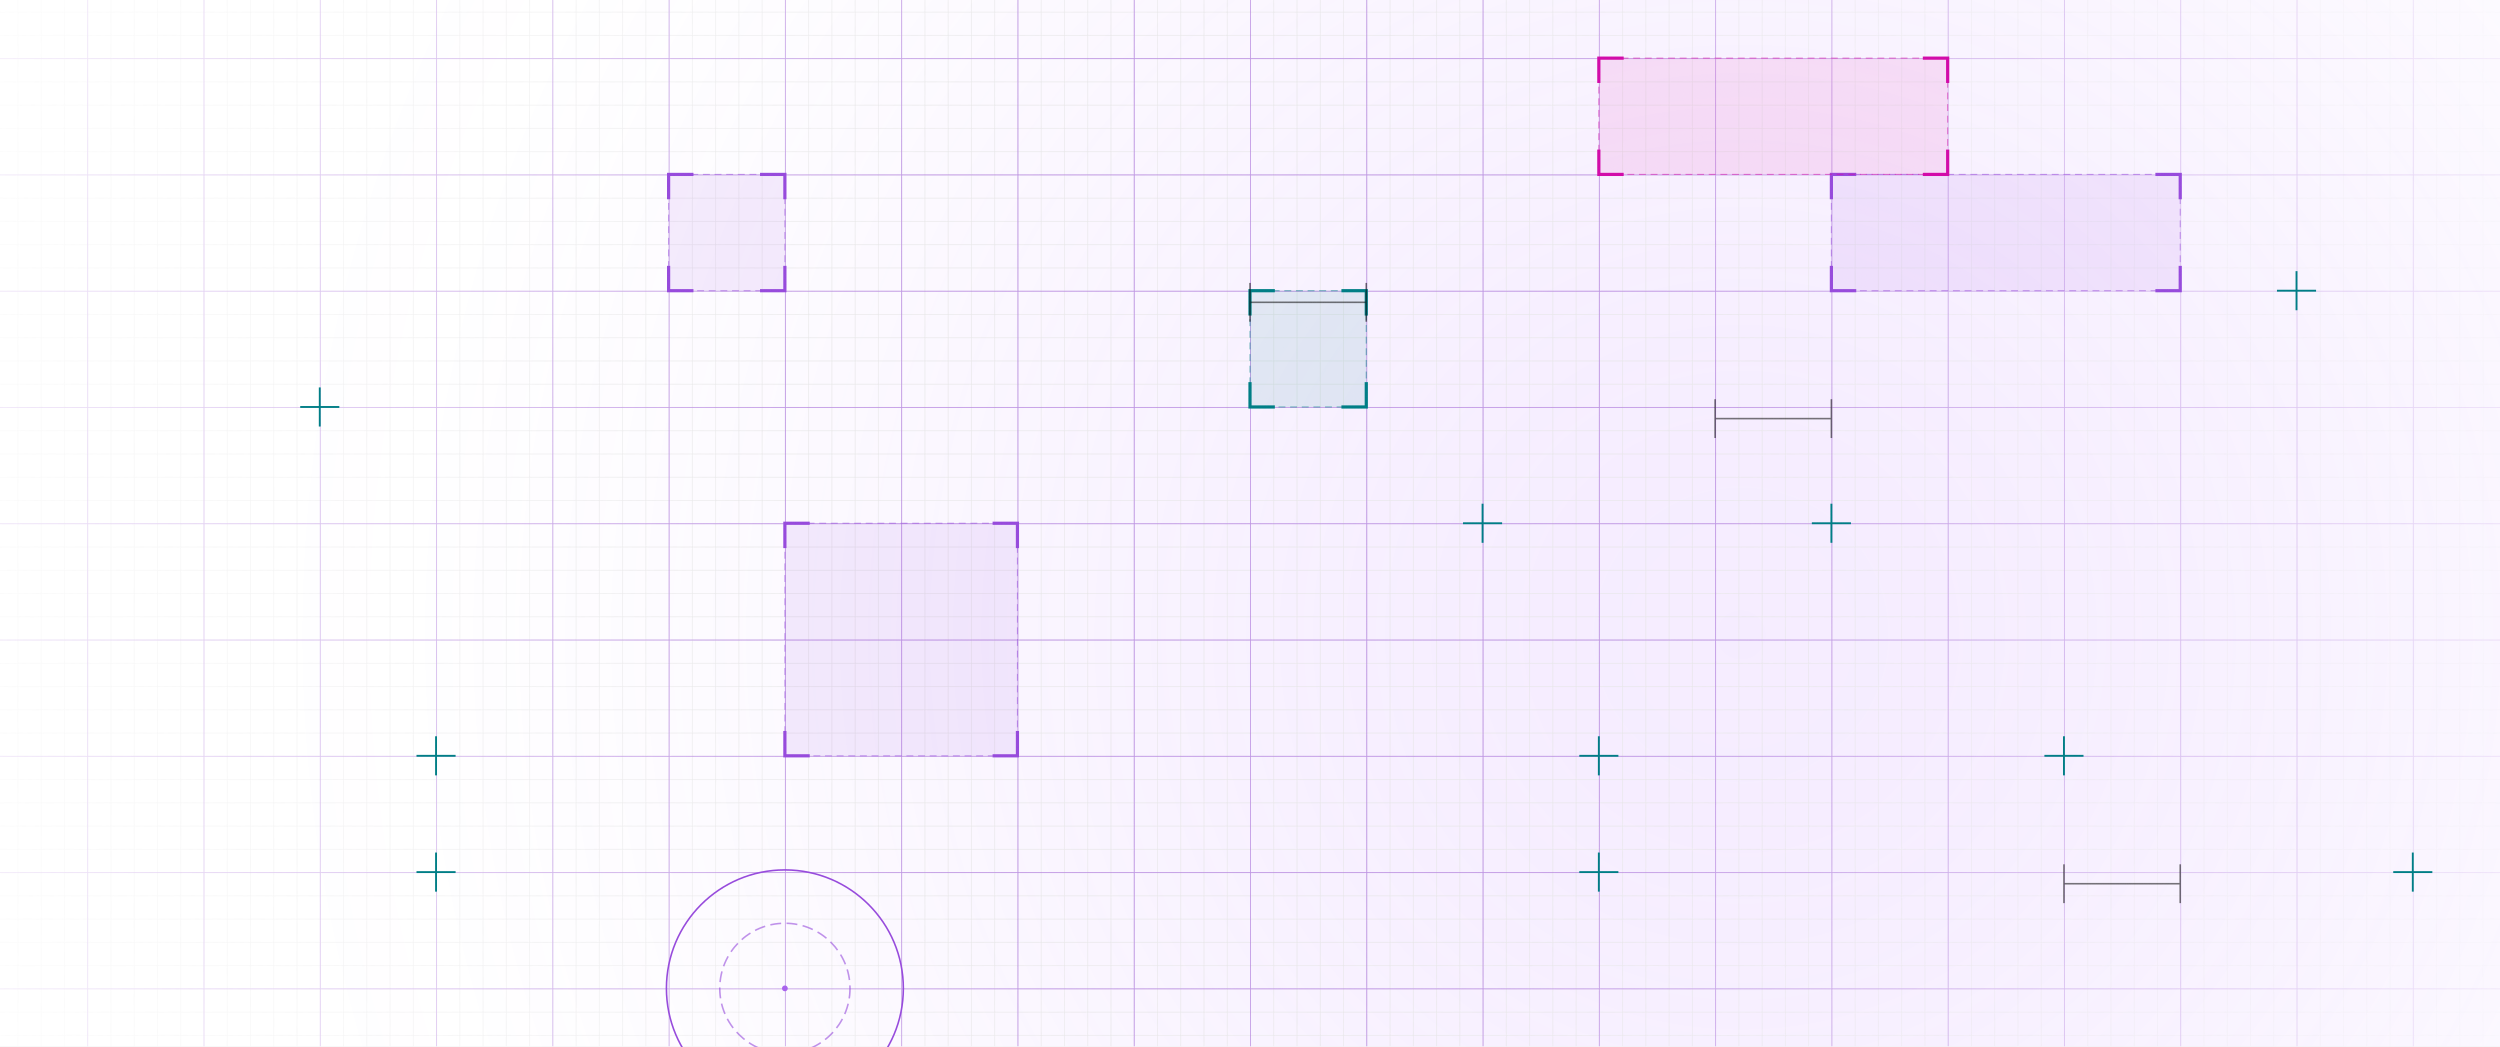
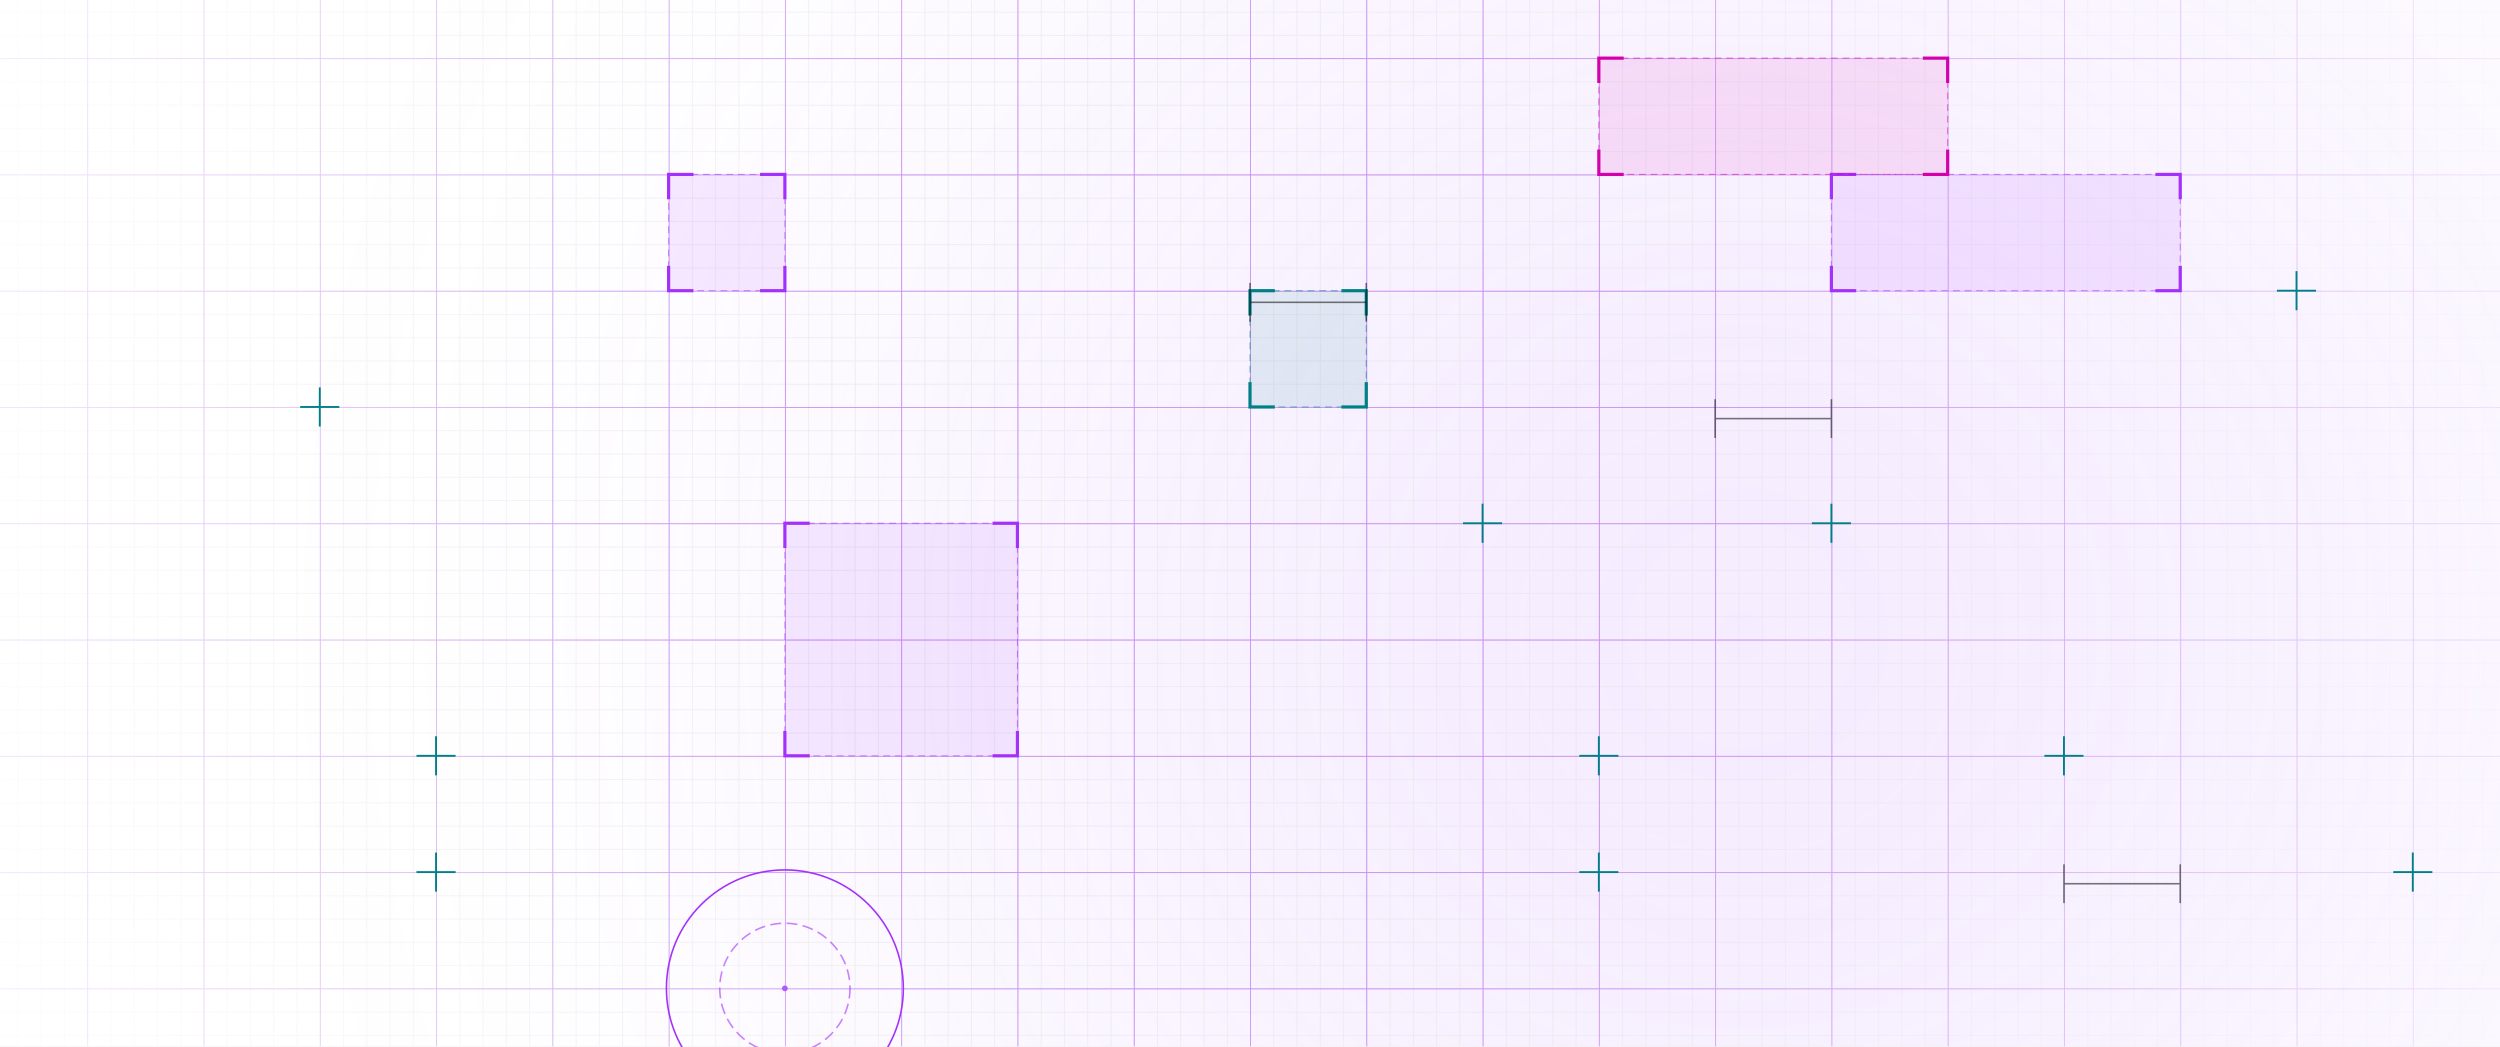
<svg xmlns="http://www.w3.org/2000/svg" width="3440" height="1440" viewBox="0 0 3440 1440">
  <defs>
    <pattern id="minor" patternUnits="userSpaceOnUse" width="32" height="32" patternTransform="translate(24 16)">
      <path d="M0 0H32M0 0V32" fill="none" stroke="#e5e5e5" stroke-width="1.5" />
    </pattern>
    <pattern id="major" patternUnits="userSpaceOnUse" width="160" height="160" patternTransform="translate(120 80)">
-       <path d="M0 0H160M0 0V160" fill="none" stroke="#974bdc" stroke-width="2.4" stroke-opacity="0.5" />
+       <path d="M0 0H160M0 0V160" fill="none" stroke="#a331fb" stroke-width="2.4" stroke-opacity="0.5" />
    </pattern>
    <radialGradient id="glow" gradientUnits="userSpaceOnUse" cx="2395.8" cy="873.6" r="2064">
      <stop offset="0" stop-color="#bb7aff" stop-opacity="0.14" />
      <stop offset="0.125" stop-color="#bb7aff" stop-opacity="0.134" />
      <stop offset="0.25" stop-color="#bb7aff" stop-opacity="0.118" />
      <stop offset="0.375" stop-color="#bb7aff" stop-opacity="0.096" />
      <stop offset="0.5" stop-color="#bb7aff" stop-opacity="0.07" />
      <stop offset="0.625" stop-color="#bb7aff" stop-opacity="0.044" />
      <stop offset="0.75" stop-color="#bb7aff" stop-opacity="0.022" />
      <stop offset="0.875" stop-color="#bb7aff" stop-opacity="0.006" />
      <stop offset="1" stop-color="#bb7aff" stop-opacity="0" />
    </radialGradient>
    <radialGradient id="vig-g" gradientUnits="userSpaceOnUse" cx="1720" cy="720" r="1864.6">
      <stop offset="0" stop-color="#fff" />
      <stop offset="0.35" stop-color="#fff" />
      <stop offset="1" stop-color="#fff" stop-opacity="0.15" />
    </radialGradient>
    <mask id="vig" maskUnits="userSpaceOnUse" x="0" y="0" width="3440" height="1440">
      <rect width="3440" height="1440" fill="url(#vig-g)" />
    </mask>
    <filter id="grain" x="0" y="0" width="100%" height="100%" color-interpolation-filters="sRGB">
      <feTurbulence type="fractalNoise" baseFrequency="0.85" numOctaves="2" seed="58299" stitchTiles="stitch" />
      <feColorMatrix type="matrix" values="0.33 0.33 0.33 0 0 0.33 0.33 0.33 0 0 0.33 0.33 0.33 0 0 0 0 0 0 1" />
    </filter>
  </defs>
  <rect width="3440" height="1440" fill="#ffffff" />
  <rect width="3440" height="1440" fill="url(#glow)" />
  <g mask="url(#vig)">
    <rect width="3440" height="1440" fill="url(#minor)" />
    <rect width="3440" height="1440" fill="url(#major)" />
  </g>
  <g fill="none" stroke-linecap="square">
-     <path d="M2174.4 1200H2225.6M2200 1174.4V1225.6M574.4 1200H625.6M600 1174.4V1225.6M2814.4 1040H2865.6M2840 1014.4V1065.6M3294.4 1200H3345.6M3320 1174.4V1225.6M574.4 1040H625.6M600 1014.4V1065.6M2014.4 720H2065.6M2040 694.4V745.6M3134.4 400H3185.6M3160 374.4V425.6M3134.4 400H3185.6M3160 374.4V425.6M2494.4 720H2545.6M2520 694.4V745.6M2174.4 1040H2225.6M2200 1014.4V1065.6M414.4 560H465.6M440 534.4V585.6" stroke="#007e86" stroke-width="2.6" />
-     <rect x="2520" y="240" width="480" height="160" fill="#974bdc" fill-opacity="0.1" stroke="#974bdc" stroke-opacity="0.5" stroke-width="1.5" stroke-dasharray="8 8" />
-     <path d="M2520 272V240H2552M2968 240H3000V272M3000 368V400H2968M2552 400H2520V368" fill="none" stroke="#974bdc" stroke-width="4.4" />
-     <rect x="2200" y="80" width="480" height="160" fill="#d20ca9" fill-opacity="0.1" stroke="#d20ca9" stroke-opacity="0.5" stroke-width="1.5" stroke-dasharray="8 8" />
-     <path d="M2200 112V80H2232M2648 80H2680V112M2680 208V240H2648M2232 240H2200V208" fill="none" stroke="#d20ca9" stroke-width="4.4" />
-     <rect x="1080" y="720" width="320" height="320" fill="#974bdc" fill-opacity="0.1" stroke="#974bdc" stroke-opacity="0.5" stroke-width="1.5" stroke-dasharray="8 8" />
-     <path d="M1080 752V720H1112M1368 720H1400V752M1400 1008V1040H1368M1112 1040H1080V1008" fill="none" stroke="#974bdc" stroke-width="4.4" />
-     <rect x="1720" y="400" width="160" height="160" fill="#007e86" fill-opacity="0.1" stroke="#007e86" stroke-opacity="0.5" stroke-width="1.5" stroke-dasharray="8 8" />
-     <path d="M1720 432V400H1752M1848 400H1880V432M1880 528V560H1848M1752 560H1720V528" fill="none" stroke="#007e86" stroke-width="4.4" />
-     <rect x="920" y="240" width="160" height="160" fill="#974bdc" fill-opacity="0.1" stroke="#974bdc" stroke-opacity="0.5" stroke-width="1.5" stroke-dasharray="8 8" />
-     <path d="M920 272V240H952M1048 240H1080V272M1080 368V400H1048M952 400H920V368" fill="none" stroke="#974bdc" stroke-width="4.4" />
+     <path d="M2174.4 1200H2225.6M2200 1174.4V1225.6M574.4 1200H625.6M600 1174.4V1225.6M2814.4 1040H2865.6M2840 1014.4V1065.6M3294.4 1200H3345.6M3320 1174.4V1225.6M574.4 1040H625.6M600 1014.4V1065.6M2014.4 720H2065.6M2040 694.4V745.6M3134.4 400H3185.6M3160 374.4V425.6M3134.4 400H3185.6M3160 374.4V425.6M2494.4 720H2545.6M2520 694.4V745.6M2174.4 1040H2225.6M2200 1014.4V1065.6M414.4 560H465.6M440 534.4V585.6" stroke="#007f87" stroke-width="2.6" />
+     <rect x="2520" y="240" width="480" height="160" fill="#a331fb" fill-opacity="0.1" stroke="#a331fb" stroke-opacity="0.5" stroke-width="1.5" stroke-dasharray="8 8" />
+     <path d="M2520 272V240H2552M2968 240H3000V272M3000 368V400H2968M2552 400H2520V368" fill="none" stroke="#a331fb" stroke-width="4.4" />
+     <rect x="2200" y="80" width="480" height="160" fill="#d400ab" fill-opacity="0.1" stroke="#d400ab" stroke-opacity="0.5" stroke-width="1.5" stroke-dasharray="8 8" />
+     <path d="M2200 112V80H2232M2648 80H2680V112M2680 208V240H2648M2232 240H2200V208" fill="none" stroke="#d400ab" stroke-width="4.4" />
+     <rect x="1080" y="720" width="320" height="320" fill="#a331fb" fill-opacity="0.1" stroke="#a331fb" stroke-opacity="0.5" stroke-width="1.5" stroke-dasharray="8 8" />
+     <path d="M1080 752V720H1112M1368 720H1400V752M1400 1008V1040H1368M1112 1040H1080V1008" fill="none" stroke="#a331fb" stroke-width="4.4" />
+     <rect x="1720" y="400" width="160" height="160" fill="#007f87" fill-opacity="0.1" stroke="#007f87" stroke-opacity="0.5" stroke-width="1.5" stroke-dasharray="8 8" />
+     <path d="M1720 432V400H1752M1848 400H1880V432M1880 528V560H1848M1752 560H1720V528" fill="none" stroke="#007f87" stroke-width="4.4" />
+     <rect x="920" y="240" width="160" height="160" fill="#a331fb" fill-opacity="0.1" stroke="#a331fb" stroke-opacity="0.5" stroke-width="1.5" stroke-dasharray="8 8" />
+     <path d="M920 272V240H952M1048 240H1080V272M1080 368V400H1048M952 400H920V368" fill="none" stroke="#a331fb" stroke-width="4.4" />
    <path d="M2360 576H2520M2360 550.4V601.6M2520 550.4V601.6M1720 416H1880M1720 390.4V441.6M1880 390.4V441.6M2840 1216H3000M2840 1190.4V1241.6M3000 1190.4V1241.6" stroke="#0a0a0a" stroke-opacity="0.55" stroke-width="2.2" />
-     <circle cx="1080" cy="1360" r="163" fill="none" stroke="#974bdc" stroke-width="2.2" />
-     <circle cx="1080" cy="1360" r="89.6" fill="none" stroke="#974bdc" stroke-opacity="0.6" stroke-width="2.2" stroke-dasharray="12.8 9.6" />
-     <circle cx="1080" cy="1360" r="4" fill="#a963ed" />
+     <circle cx="1080" cy="1360" r="163" fill="none" stroke="#a331fb" stroke-width="2.2" />
+     <circle cx="1080" cy="1360" r="89.6" fill="none" stroke="#a331fb" stroke-opacity="0.6" stroke-width="2.2" stroke-dasharray="12.8 9.6" />
+     <circle cx="1080" cy="1360" r="4" fill="#af5bfd" />
  </g>
  <rect width="3440" height="1440" filter="url(#grain)" opacity="0.048" style="mix-blend-mode:overlay" />
</svg>
